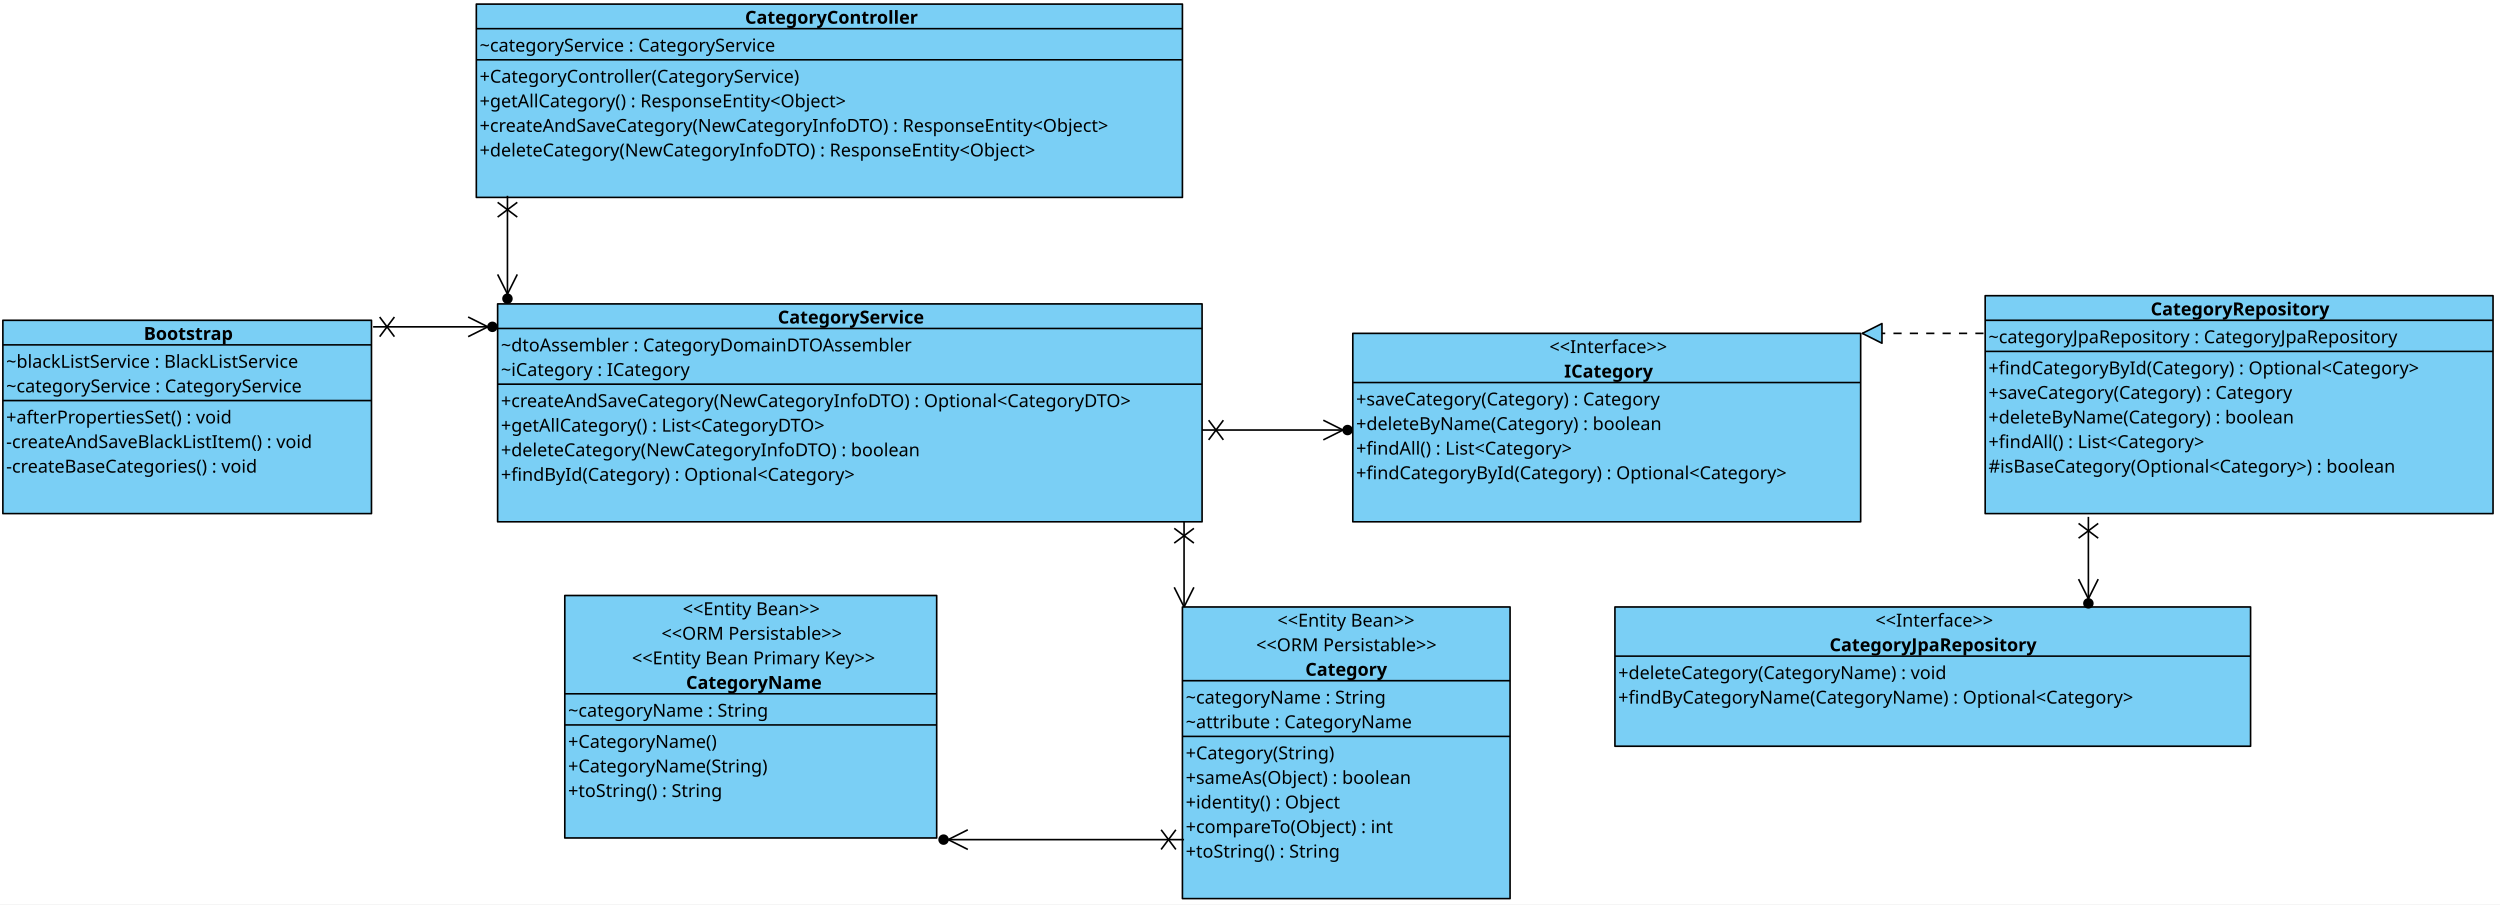
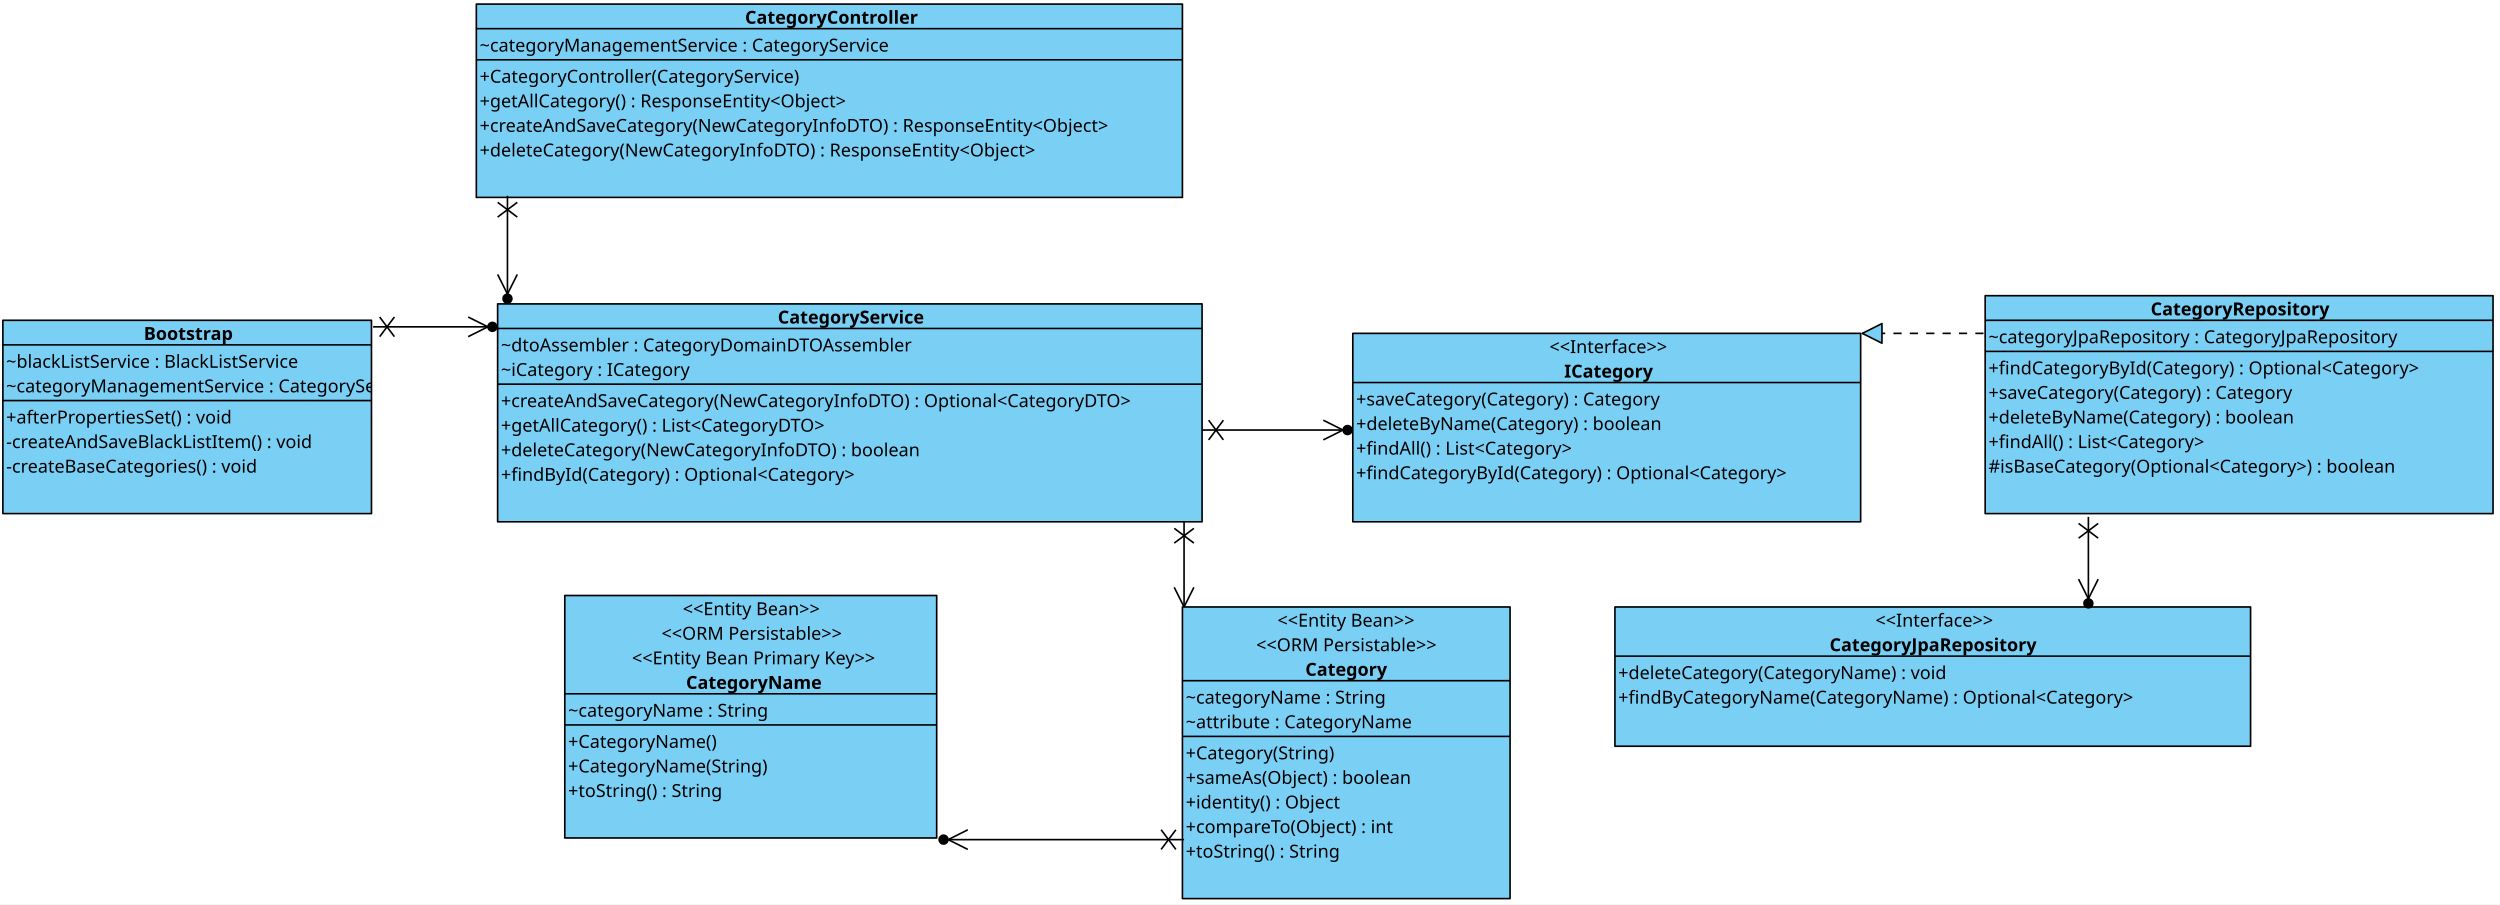
<svg xmlns="http://www.w3.org/2000/svg" fill-opacity="0" color-rendering="auto" color-interpolation="auto" text-rendering="auto" stroke="rgb(0,0,0)" stroke-linecap="square" width="1526" stroke-miterlimit="10" shape-rendering="auto" stroke-opacity="0" fill="rgb(0,0,0)" stroke-dasharray="none" font-weight="normal" stroke-width="1" height="552" font-family="'Dialog'" font-style="normal" stroke-linejoin="miter" font-size="12px" stroke-dashoffset="0" image-rendering="auto">
  <defs id="genericDefs" />
  <g>
    <defs id="defs1">
      <clipPath clipPathUnits="userSpaceOnUse" id="clipPath1">
        <path d="M-7 -7 L399 -7 L399 96 L-7 96 L-7 -7 Z" />
      </clipPath>
      <clipPath clipPathUnits="userSpaceOnUse" id="clipPath2">
        <path d="M0 0 L0 55 L388 55 L388 0 Z" />
      </clipPath>
      <clipPath clipPathUnits="userSpaceOnUse" id="clipPath3">
        <path d="M0 0 L0 30 L389 30 L389 0 Z" />
      </clipPath>
      <clipPath clipPathUnits="userSpaceOnUse" id="clipPath4">
        <path d="M-7 -7 L321 -7 L321 144 L-7 144 L-7 -7 Z" />
      </clipPath>
      <clipPath clipPathUnits="userSpaceOnUse" id="clipPath5">
        <path d="M0 0 L0 118 L310 118 L310 0 Z" />
      </clipPath>
      <clipPath clipPathUnits="userSpaceOnUse" id="clipPath6">
        <path d="M0 0 L0 15 L310 15 L310 0 Z" />
      </clipPath>
      <clipPath clipPathUnits="userSpaceOnUse" id="clipPath7">
        <path d="M-7 -7 L238 -7 L238 159 L-7 159 L-7 -7 Z" />
      </clipPath>
      <clipPath clipPathUnits="userSpaceOnUse" id="clipPath8">
        <path d="M0 0 L0 88 L227 88 L227 0 Z" />
      </clipPath>
      <clipPath clipPathUnits="userSpaceOnUse" id="clipPath9">
        <path d="M0 0 L0 60 L228 60 L228 0 Z" />
      </clipPath>
      <clipPath clipPathUnits="userSpaceOnUse" id="clipPath10">
        <path d="M-7 -7 L321 -7 L321 126 L-7 126 L-7 -7 Z" />
      </clipPath>
      <clipPath clipPathUnits="userSpaceOnUse" id="clipPath11">
        <path d="M0 0 L0 85 L310 85 L310 0 Z" />
      </clipPath>
      <clipPath clipPathUnits="userSpaceOnUse" id="clipPath12">
        <path d="M0 0 L0 30 L310 30 L310 0 Z" />
      </clipPath>
      <clipPath clipPathUnits="userSpaceOnUse" id="clipPath13">
        <path d="M-7 -7 L211 -7 L211 189 L-7 189 L-7 -7 Z" />
      </clipPath>
      <clipPath clipPathUnits="userSpaceOnUse" id="clipPath14">
        <path d="M0 0 L0 133 L200 133 L200 0 Z" />
      </clipPath>
      <clipPath clipPathUnits="userSpaceOnUse" id="clipPath15">
        <path d="M0 0 L0 45 L200 45 L200 0 Z" />
      </clipPath>
      <clipPath clipPathUnits="userSpaceOnUse" id="clipPath16">
        <path d="M-7 -7 L441 -7 L441 144 L-7 144 L-7 -7 Z" />
      </clipPath>
      <clipPath clipPathUnits="userSpaceOnUse" id="clipPath17">
        <path d="M0 0 L0 118 L430 118 L430 0 Z" />
      </clipPath>
      <clipPath clipPathUnits="userSpaceOnUse" id="clipPath18">
        <path d="M0 0 L0 15 L430 15 L430 0 Z" />
      </clipPath>
      <clipPath clipPathUnits="userSpaceOnUse" id="clipPath19">
        <path d="M-7 -7 L442 -7 L442 129 L-7 129 L-7 -7 Z" />
      </clipPath>
      <clipPath clipPathUnits="userSpaceOnUse" id="clipPath20">
        <path d="M0 0 L0 103 L431 103 L431 0 Z" />
      </clipPath>
      <clipPath clipPathUnits="userSpaceOnUse" id="clipPath21">
        <path d="M0 0 L0 15 L431 15 L431 0 Z" />
      </clipPath>
      <clipPath clipPathUnits="userSpaceOnUse" id="clipPath22">
        <path d="M-7 -7 L236 -7 L236 129 L-7 129 L-7 -7 Z" />
      </clipPath>
      <clipPath clipPathUnits="userSpaceOnUse" id="clipPath23">
        <path d="M0 0 L0 103 L225 103 L225 0 Z" />
      </clipPath>
      <clipPath clipPathUnits="userSpaceOnUse" id="clipPath24">
        <path d="M0 0 L0 15 L225 15 L225 0 Z" />
      </clipPath>
      <clipPath clipPathUnits="userSpaceOnUse" id="clipPath25">
        <path d="M0 0 L205 0 L205 129 L0 129 L0 0 Z" />
      </clipPath>
      <clipPath clipPathUnits="userSpaceOnUse" id="clipPath26">
        <path d="M0 0 L0 129 L205 129 L205 0 Z" />
      </clipPath>
      <clipPath clipPathUnits="userSpaceOnUse" id="clipPath27">
        <path d="M0 0 L129 0 L129 196 L0 196 L0 0 Z" />
      </clipPath>
      <clipPath clipPathUnits="userSpaceOnUse" id="clipPath28">
        <path d="M0 0 L0 196 L129 196 L129 0 Z" />
      </clipPath>
      <clipPath clipPathUnits="userSpaceOnUse" id="clipPath29">
        <path d="M0 0 L222 0 L222 129 L0 129 L0 0 Z" />
      </clipPath>
      <clipPath clipPathUnits="userSpaceOnUse" id="clipPath30">
        <path d="M0 0 L0 129 L222 129 L222 0 Z" />
      </clipPath>
      <clipPath clipPathUnits="userSpaceOnUse" id="clipPath31">
        <path d="M0 0 L279 0 L279 129 L0 129 L0 0 Z" />
      </clipPath>
      <clipPath clipPathUnits="userSpaceOnUse" id="clipPath32">
        <path d="M0 0 L0 129 L279 129 L279 0 Z" />
      </clipPath>
      <clipPath clipPathUnits="userSpaceOnUse" id="clipPath33">
        <path d="M0 0 L129 0 L129 185 L0 185 L0 0 Z" />
      </clipPath>
      <clipPath clipPathUnits="userSpaceOnUse" id="clipPath34">
        <path d="M0 0 L0 185 L129 185 L129 0 Z" />
      </clipPath>
      <clipPath clipPathUnits="userSpaceOnUse" id="clipPath35">
        <path d="M0 0 L129 0 L129 182 L0 182 L0 0 Z" />
      </clipPath>
      <clipPath clipPathUnits="userSpaceOnUse" id="clipPath36">
        <path d="M0 0 L0 182 L129 182 L129 0 Z" />
      </clipPath>
    </defs>
    <g fill="white" text-rendering="geometricPrecision" fill-opacity="1" stroke-opacity="1" stroke="white">
      <rect x="0" width="1526" height="552" y="0" stroke="none" />
    </g>
    <g font-size="11px" transform="translate(985.75,370.5)" fill-opacity="1" fill="rgb(122,207,245)" text-rendering="geometricPrecision" image-rendering="optimizeQuality" font-family="sans-serif" stroke="rgb(122,207,245)" font-weight="bold" stroke-opacity="1">
      <rect x="0" width="388" height="85" y="0" clip-path="url(#clipPath1)" stroke="none" />
    </g>
    <g fill-opacity="1" text-rendering="geometricPrecision" stroke="black" stroke-linecap="butt" transform="translate(985.75,370.5)" stroke-miterlimit="0" stroke-opacity="1" fill="black" font-weight="bold" font-family="sans-serif" stroke-linejoin="round" font-size="11px" image-rendering="optimizeQuality">
      <rect fill="none" x="0" width="388" height="85" y="0" clip-path="url(#clipPath1)" />
      <line y2="30" fill="none" x1="0" clip-path="url(#clipPath1)" x2="388" y1="30" />
    </g>
    <g font-size="11px" transform="matrix(1,0,0,1,985.75,400.5)" fill-opacity="1" fill="black" text-rendering="geometricPrecision" image-rendering="optimizeQuality" font-family="sans-serif" stroke="black" stroke-opacity="1">
      <text x="2" xml:space="preserve" y="14" clip-path="url(#clipPath2)" stroke="none">+deleteCategory(CategoryName) : void</text>
    </g>
    <g font-size="11px" transform="matrix(1,0,0,1,985.75,400.5)" fill-opacity="1" fill="black" text-rendering="geometricPrecision" image-rendering="optimizeQuality" font-family="sans-serif" stroke="black" stroke-opacity="1">
      <text x="2" xml:space="preserve" y="29" clip-path="url(#clipPath2)" stroke="none">+findByCategoryName(CategoryName) : Optional&lt;Category&gt;</text>
    </g>
    <g font-size="11px" transform="translate(985.75,370.5)" fill-opacity="1" fill="black" text-rendering="geometricPrecision" image-rendering="optimizeQuality" font-family="sans-serif" stroke="black" stroke-opacity="1">
      <text x="159" xml:space="preserve" y="12" clip-path="url(#clipPath3)" stroke="none">&lt;&lt;Interface&gt;&gt;</text>
      <text x="131" xml:space="preserve" y="27" clip-path="url(#clipPath3)" font-weight="bold" stroke="none">CategoryJpaRepository</text>
    </g>
    <g font-size="11px" transform="translate(1211.75,180.5)" fill-opacity="1" fill="rgb(122,207,245)" text-rendering="geometricPrecision" image-rendering="optimizeQuality" font-family="sans-serif" stroke="rgb(122,207,245)" font-weight="bold" stroke-opacity="1">
      <rect x="0" width="310" height="133" y="0" clip-path="url(#clipPath4)" stroke="none" />
    </g>
    <g fill-opacity="1" text-rendering="geometricPrecision" stroke="black" stroke-linecap="butt" transform="translate(1211.75,180.5)" stroke-miterlimit="0" stroke-opacity="1" fill="black" font-weight="bold" font-family="sans-serif" stroke-linejoin="round" font-size="11px" image-rendering="optimizeQuality">
      <rect fill="none" x="0" width="310" height="133" y="0" clip-path="url(#clipPath4)" />
      <line y2="15" fill="none" x1="0" clip-path="url(#clipPath4)" x2="310" y1="15" />
    </g>
    <g font-size="11px" transform="matrix(1,0,0,1,1211.75,195.5)" fill-opacity="1" fill="black" text-rendering="geometricPrecision" image-rendering="optimizeQuality" font-family="sans-serif" stroke="black" stroke-opacity="1">
      <text x="2" xml:space="preserve" y="14" clip-path="url(#clipPath5)" stroke="none">~categoryJpaRepository : CategoryJpaRepository</text>
    </g>
    <g stroke-linecap="butt" font-size="11px" transform="matrix(1,0,0,1,1211.75,195.5)" fill-opacity="1" fill="black" text-rendering="geometricPrecision" image-rendering="optimizeQuality" font-family="sans-serif" stroke-linejoin="bevel" stroke="black" stroke-opacity="1" stroke-miterlimit="0">
      <line y2="19" fill="none" x1="0" clip-path="url(#clipPath5)" x2="310" y1="19" />
    </g>
    <g font-size="11px" transform="matrix(1,0,0,1,1211.75,195.5)" fill-opacity="1" fill="black" text-rendering="geometricPrecision" image-rendering="optimizeQuality" font-family="sans-serif" stroke="black" stroke-opacity="1">
      <text x="2" xml:space="preserve" y="33" clip-path="url(#clipPath5)" stroke="none">+findCategoryById(Category) : Optional&lt;Category&gt;</text>
    </g>
    <g font-size="11px" transform="matrix(1,0,0,1,1211.75,195.5)" fill-opacity="1" fill="black" text-rendering="geometricPrecision" image-rendering="optimizeQuality" font-family="sans-serif" stroke="black" stroke-opacity="1">
      <text x="2" xml:space="preserve" y="48" clip-path="url(#clipPath5)" stroke="none">+saveCategory(Category) : Category</text>
    </g>
    <g font-size="11px" transform="matrix(1,0,0,1,1211.75,195.5)" fill-opacity="1" fill="black" text-rendering="geometricPrecision" image-rendering="optimizeQuality" font-family="sans-serif" stroke="black" stroke-opacity="1">
      <text x="2" xml:space="preserve" y="63" clip-path="url(#clipPath5)" stroke="none">+deleteByName(Category) : boolean</text>
    </g>
    <g font-size="11px" transform="matrix(1,0,0,1,1211.75,195.5)" fill-opacity="1" fill="black" text-rendering="geometricPrecision" image-rendering="optimizeQuality" font-family="sans-serif" stroke="black" stroke-opacity="1">
      <text x="2" xml:space="preserve" y="78" clip-path="url(#clipPath5)" stroke="none">+findAll() : List&lt;Category&gt;</text>
    </g>
    <g font-size="11px" transform="matrix(1,0,0,1,1211.75,195.5)" fill-opacity="1" fill="black" text-rendering="geometricPrecision" image-rendering="optimizeQuality" font-family="sans-serif" stroke="black" stroke-opacity="1">
      <text x="2" xml:space="preserve" y="93" clip-path="url(#clipPath5)" stroke="none">#isBaseCategory(Optional&lt;Category&gt;) : boolean</text>
    </g>
    <g font-size="11px" transform="translate(1211.75,180.5)" fill-opacity="1" fill="black" text-rendering="geometricPrecision" image-rendering="optimizeQuality" font-family="sans-serif" stroke="black" font-weight="bold" stroke-opacity="1">
      <text x="101" xml:space="preserve" y="12" clip-path="url(#clipPath6)" stroke="none">CategoryRepository</text>
    </g>
    <g font-size="11px" transform="translate(344.75,363.5)" fill-opacity="1" fill="rgb(122,207,245)" text-rendering="geometricPrecision" image-rendering="optimizeQuality" font-family="sans-serif" stroke="rgb(122,207,245)" font-weight="bold" stroke-opacity="1">
      <rect x="0" width="227" height="148" y="0" clip-path="url(#clipPath7)" stroke="none" />
    </g>
    <g fill-opacity="1" text-rendering="geometricPrecision" stroke="black" stroke-linecap="butt" transform="translate(344.75,363.5)" stroke-miterlimit="0" stroke-opacity="1" fill="black" font-weight="bold" font-family="sans-serif" stroke-linejoin="round" font-size="11px" image-rendering="optimizeQuality">
      <rect fill="none" x="0" width="227" height="148" y="0" clip-path="url(#clipPath7)" />
      <line y2="60" fill="none" x1="0" clip-path="url(#clipPath7)" x2="227" y1="60" />
    </g>
    <g font-size="11px" transform="matrix(1,0,0,1,344.75,423.5)" fill-opacity="1" fill="black" text-rendering="geometricPrecision" image-rendering="optimizeQuality" font-family="sans-serif" stroke="black" stroke-opacity="1">
      <text x="2" xml:space="preserve" y="14" clip-path="url(#clipPath8)" stroke="none">~categoryName : String</text>
    </g>
    <g stroke-linecap="butt" font-size="11px" transform="matrix(1,0,0,1,344.75,423.5)" fill-opacity="1" fill="black" text-rendering="geometricPrecision" image-rendering="optimizeQuality" font-family="sans-serif" stroke-linejoin="bevel" stroke="black" stroke-opacity="1" stroke-miterlimit="0">
      <line y2="19" fill="none" x1="0" clip-path="url(#clipPath8)" x2="227" y1="19" />
    </g>
    <g font-size="11px" transform="matrix(1,0,0,1,344.75,423.5)" fill-opacity="1" fill="black" text-rendering="geometricPrecision" image-rendering="optimizeQuality" font-family="sans-serif" stroke="black" stroke-opacity="1">
      <text x="2" xml:space="preserve" y="33" clip-path="url(#clipPath8)" stroke="none">+CategoryName()</text>
    </g>
    <g font-size="11px" transform="matrix(1,0,0,1,344.75,423.5)" fill-opacity="1" fill="black" text-rendering="geometricPrecision" image-rendering="optimizeQuality" font-family="sans-serif" stroke="black" stroke-opacity="1">
      <text x="2" xml:space="preserve" y="48" clip-path="url(#clipPath8)" stroke="none">+CategoryName(String)</text>
    </g>
    <g font-size="11px" transform="matrix(1,0,0,1,344.75,423.5)" fill-opacity="1" fill="black" text-rendering="geometricPrecision" image-rendering="optimizeQuality" font-family="sans-serif" stroke="black" stroke-opacity="1">
      <text x="2" xml:space="preserve" y="63" clip-path="url(#clipPath8)" stroke="none">+toString() : String</text>
    </g>
    <g font-size="11px" transform="translate(344.75,363.5)" fill-opacity="1" fill="black" text-rendering="geometricPrecision" image-rendering="optimizeQuality" font-family="sans-serif" stroke="black" stroke-opacity="1">
      <text x="72" xml:space="preserve" y="12" clip-path="url(#clipPath9)" stroke="none">&lt;&lt;Entity Bean&gt;&gt;</text>
      <text x="59" xml:space="preserve" y="27" clip-path="url(#clipPath9)" stroke="none">&lt;&lt;ORM Persistable&gt;&gt;</text>
      <text x="41" xml:space="preserve" y="42" clip-path="url(#clipPath9)" stroke="none">&lt;&lt;Entity Bean Primary Key&gt;&gt;</text>
      <text x="74" xml:space="preserve" y="57" clip-path="url(#clipPath9)" font-weight="bold" stroke="none">CategoryName</text>
    </g>
    <g font-size="11px" transform="translate(825.75,203.5)" fill-opacity="1" fill="rgb(122,207,245)" text-rendering="geometricPrecision" image-rendering="optimizeQuality" font-family="sans-serif" stroke="rgb(122,207,245)" font-weight="bold" stroke-opacity="1">
      <rect x="0" width="310" height="115" y="0" clip-path="url(#clipPath10)" stroke="none" />
    </g>
    <g fill-opacity="1" text-rendering="geometricPrecision" stroke="black" stroke-linecap="butt" transform="translate(825.75,203.5)" stroke-miterlimit="0" stroke-opacity="1" fill="black" font-weight="bold" font-family="sans-serif" stroke-linejoin="round" font-size="11px" image-rendering="optimizeQuality">
      <rect fill="none" x="0" width="310" height="115" y="0" clip-path="url(#clipPath10)" />
      <line y2="30" fill="none" x1="0" clip-path="url(#clipPath10)" x2="310" y1="30" />
    </g>
    <g font-size="11px" transform="matrix(1,0,0,1,825.75,233.5)" fill-opacity="1" fill="black" text-rendering="geometricPrecision" image-rendering="optimizeQuality" font-family="sans-serif" stroke="black" stroke-opacity="1">
      <text x="2" xml:space="preserve" y="14" clip-path="url(#clipPath11)" stroke="none">+saveCategory(Category) : Category</text>
    </g>
    <g font-size="11px" transform="matrix(1,0,0,1,825.75,233.5)" fill-opacity="1" fill="black" text-rendering="geometricPrecision" image-rendering="optimizeQuality" font-family="sans-serif" stroke="black" stroke-opacity="1">
      <text x="2" xml:space="preserve" y="29" clip-path="url(#clipPath11)" stroke="none">+deleteByName(Category) : boolean</text>
    </g>
    <g font-size="11px" transform="matrix(1,0,0,1,825.75,233.5)" fill-opacity="1" fill="black" text-rendering="geometricPrecision" image-rendering="optimizeQuality" font-family="sans-serif" stroke="black" stroke-opacity="1">
      <text x="2" xml:space="preserve" y="44" clip-path="url(#clipPath11)" stroke="none">+findAll() : List&lt;Category&gt;</text>
    </g>
    <g font-size="11px" transform="matrix(1,0,0,1,825.75,233.5)" fill-opacity="1" fill="black" text-rendering="geometricPrecision" image-rendering="optimizeQuality" font-family="sans-serif" stroke="black" stroke-opacity="1">
      <text x="2" xml:space="preserve" y="59" clip-path="url(#clipPath11)" stroke="none">+findCategoryById(Category) : Optional&lt;Category&gt;</text>
    </g>
    <g font-size="11px" transform="translate(825.75,203.5)" fill-opacity="1" fill="black" text-rendering="geometricPrecision" image-rendering="optimizeQuality" font-family="sans-serif" stroke="black" stroke-opacity="1">
      <text x="120" xml:space="preserve" y="12" clip-path="url(#clipPath12)" stroke="none">&lt;&lt;Interface&gt;&gt;</text>
      <text x="129" xml:space="preserve" y="27" clip-path="url(#clipPath12)" font-weight="bold" stroke="none">ICategory</text>
    </g>
    <g font-size="11px" transform="translate(721.75,370.5)" fill-opacity="1" fill="rgb(122,207,245)" text-rendering="geometricPrecision" image-rendering="optimizeQuality" font-family="sans-serif" stroke="rgb(122,207,245)" font-weight="bold" stroke-opacity="1">
      <rect x="0" width="200" height="178" y="0" clip-path="url(#clipPath13)" stroke="none" />
    </g>
    <g fill-opacity="1" text-rendering="geometricPrecision" stroke="black" stroke-linecap="butt" transform="translate(721.75,370.5)" stroke-miterlimit="0" stroke-opacity="1" fill="black" font-weight="bold" font-family="sans-serif" stroke-linejoin="round" font-size="11px" image-rendering="optimizeQuality">
      <rect fill="none" x="0" width="200" height="178" y="0" clip-path="url(#clipPath13)" />
      <line y2="45" fill="none" x1="0" clip-path="url(#clipPath13)" x2="200" y1="45" />
    </g>
    <g font-size="11px" transform="matrix(1,0,0,1,721.75,415.5)" fill-opacity="1" fill="black" text-rendering="geometricPrecision" image-rendering="optimizeQuality" font-family="sans-serif" stroke="black" stroke-opacity="1">
      <text x="2" xml:space="preserve" y="14" clip-path="url(#clipPath14)" stroke="none">~categoryName : String</text>
    </g>
    <g font-size="11px" transform="matrix(1,0,0,1,721.75,415.5)" fill-opacity="1" fill="black" text-rendering="geometricPrecision" image-rendering="optimizeQuality" font-family="sans-serif" stroke="black" stroke-opacity="1">
      <text x="2" xml:space="preserve" y="29" clip-path="url(#clipPath14)" stroke="none">~attribute : CategoryName</text>
      <line stroke-linecap="butt" clip-path="url(#clipPath14)" fill="none" x1="0" x2="200" y1="34" y2="34" stroke-linejoin="bevel" stroke-miterlimit="0" />
    </g>
    <g font-size="11px" transform="matrix(1,0,0,1,721.75,415.5)" fill-opacity="1" fill="black" text-rendering="geometricPrecision" image-rendering="optimizeQuality" font-family="sans-serif" stroke="black" stroke-opacity="1">
      <text x="2" xml:space="preserve" y="48" clip-path="url(#clipPath14)" stroke="none">+Category(String)</text>
    </g>
    <g font-size="11px" transform="matrix(1,0,0,1,721.75,415.5)" fill-opacity="1" fill="black" text-rendering="geometricPrecision" image-rendering="optimizeQuality" font-family="sans-serif" stroke="black" stroke-opacity="1">
      <text x="2" xml:space="preserve" y="63" clip-path="url(#clipPath14)" stroke="none">+sameAs(Object) : boolean</text>
    </g>
    <g font-size="11px" transform="matrix(1,0,0,1,721.75,415.5)" fill-opacity="1" fill="black" text-rendering="geometricPrecision" image-rendering="optimizeQuality" font-family="sans-serif" stroke="black" stroke-opacity="1">
      <text x="2" xml:space="preserve" y="78" clip-path="url(#clipPath14)" stroke="none">+identity() : Object</text>
    </g>
    <g font-size="11px" transform="matrix(1,0,0,1,721.75,415.5)" fill-opacity="1" fill="black" text-rendering="geometricPrecision" image-rendering="optimizeQuality" font-family="sans-serif" stroke="black" stroke-opacity="1">
      <text x="2" xml:space="preserve" y="93" clip-path="url(#clipPath14)" stroke="none">+compareTo(Object) : int</text>
    </g>
    <g font-size="11px" transform="matrix(1,0,0,1,721.75,415.5)" fill-opacity="1" fill="black" text-rendering="geometricPrecision" image-rendering="optimizeQuality" font-family="sans-serif" stroke="black" stroke-opacity="1">
      <text x="2" xml:space="preserve" y="108" clip-path="url(#clipPath14)" stroke="none">+toString() : String</text>
    </g>
    <g font-size="11px" transform="translate(721.75,370.5)" fill-opacity="1" fill="black" text-rendering="geometricPrecision" image-rendering="optimizeQuality" font-family="sans-serif" stroke="black" stroke-opacity="1">
      <text x="58" xml:space="preserve" y="12" clip-path="url(#clipPath15)" stroke="none">&lt;&lt;Entity Bean&gt;&gt;</text>
      <text x="45" xml:space="preserve" y="27" clip-path="url(#clipPath15)" stroke="none">&lt;&lt;ORM Persistable&gt;&gt;</text>
      <text x="75" xml:space="preserve" y="42" clip-path="url(#clipPath15)" font-weight="bold" stroke="none">Category</text>
    </g>
    <g font-size="11px" transform="translate(303.75,185.5)" fill-opacity="1" fill="rgb(122,207,245)" text-rendering="geometricPrecision" image-rendering="optimizeQuality" font-family="sans-serif" stroke="rgb(122,207,245)" font-weight="bold" stroke-opacity="1">
      <rect x="0" width="430" height="133" y="0" clip-path="url(#clipPath16)" stroke="none" />
    </g>
    <g fill-opacity="1" text-rendering="geometricPrecision" stroke="black" stroke-linecap="butt" transform="translate(303.75,185.5)" stroke-miterlimit="0" stroke-opacity="1" fill="black" font-weight="bold" font-family="sans-serif" stroke-linejoin="round" font-size="11px" image-rendering="optimizeQuality">
      <rect fill="none" x="0" width="430" height="133" y="0" clip-path="url(#clipPath16)" />
      <line y2="15" fill="none" x1="0" clip-path="url(#clipPath16)" x2="430" y1="15" />
    </g>
    <g font-size="11px" transform="matrix(1,0,0,1,303.75,200.5)" fill-opacity="1" fill="black" text-rendering="geometricPrecision" image-rendering="optimizeQuality" font-family="sans-serif" stroke="black" stroke-opacity="1">
      <text x="2" xml:space="preserve" y="14" clip-path="url(#clipPath17)" stroke="none">~dtoAssembler : CategoryDomainDTOAssembler</text>
    </g>
    <g font-size="11px" transform="matrix(1,0,0,1,303.75,200.5)" fill-opacity="1" fill="black" text-rendering="geometricPrecision" image-rendering="optimizeQuality" font-family="sans-serif" stroke="black" stroke-opacity="1">
      <text x="2" xml:space="preserve" y="29" clip-path="url(#clipPath17)" stroke="none">~iCategory : ICategory</text>
      <line stroke-linecap="butt" clip-path="url(#clipPath17)" fill="none" x1="0" x2="430" y1="34" y2="34" stroke-linejoin="bevel" stroke-miterlimit="0" />
    </g>
    <g font-size="11px" transform="matrix(1,0,0,1,303.75,200.5)" fill-opacity="1" fill="black" text-rendering="geometricPrecision" image-rendering="optimizeQuality" font-family="sans-serif" stroke="black" stroke-opacity="1">
      <text x="2" xml:space="preserve" y="48" clip-path="url(#clipPath17)" stroke="none">+createAndSaveCategory(NewCategoryInfoDTO) : Optional&lt;CategoryDTO&gt;</text>
    </g>
    <g font-size="11px" transform="matrix(1,0,0,1,303.75,200.5)" fill-opacity="1" fill="black" text-rendering="geometricPrecision" image-rendering="optimizeQuality" font-family="sans-serif" stroke="black" stroke-opacity="1">
      <text x="2" xml:space="preserve" y="63" clip-path="url(#clipPath17)" stroke="none">+getAllCategory() : List&lt;CategoryDTO&gt;</text>
    </g>
    <g font-size="11px" transform="matrix(1,0,0,1,303.75,200.5)" fill-opacity="1" fill="black" text-rendering="geometricPrecision" image-rendering="optimizeQuality" font-family="sans-serif" stroke="black" stroke-opacity="1">
      <text x="2" xml:space="preserve" y="78" clip-path="url(#clipPath17)" stroke="none">+deleteCategory(NewCategoryInfoDTO) : boolean</text>
    </g>
    <g font-size="11px" transform="matrix(1,0,0,1,303.75,200.5)" fill-opacity="1" fill="black" text-rendering="geometricPrecision" image-rendering="optimizeQuality" font-family="sans-serif" stroke="black" stroke-opacity="1">
      <text x="2" xml:space="preserve" y="93" clip-path="url(#clipPath17)" stroke="none">+findById(Category) : Optional&lt;Category&gt;</text>
    </g>
    <g font-size="11px" transform="translate(303.75,185.5)" fill-opacity="1" fill="black" text-rendering="geometricPrecision" image-rendering="optimizeQuality" font-family="sans-serif" stroke="black" font-weight="bold" stroke-opacity="1">
      <text x="171" xml:space="preserve" y="12" clip-path="url(#clipPath18)" stroke="none">CategoryService</text>
    </g>
    <g font-size="11px" transform="translate(290.75,2.5)" fill-opacity="1" fill="rgb(122,207,245)" text-rendering="geometricPrecision" image-rendering="optimizeQuality" font-family="sans-serif" stroke="rgb(122,207,245)" font-weight="bold" stroke-opacity="1">
      <rect x="0" width="431" height="118" y="0" clip-path="url(#clipPath19)" stroke="none" />
    </g>
    <g fill-opacity="1" text-rendering="geometricPrecision" stroke="black" stroke-linecap="butt" transform="translate(290.75,2.5)" stroke-miterlimit="0" stroke-opacity="1" fill="black" font-weight="bold" font-family="sans-serif" stroke-linejoin="round" font-size="11px" image-rendering="optimizeQuality">
      <rect fill="none" x="0" width="431" height="118" y="0" clip-path="url(#clipPath19)" />
      <line y2="15" fill="none" x1="0" clip-path="url(#clipPath19)" x2="431" y1="15" />
    </g>
    <g font-size="11px" transform="matrix(1,0,0,1,290.75,17.5)" fill-opacity="1" fill="black" text-rendering="geometricPrecision" image-rendering="optimizeQuality" font-family="sans-serif" stroke="black" stroke-opacity="1">
-       <text x="2" xml:space="preserve" y="14" clip-path="url(#clipPath20)" stroke="none">~categoryService : CategoryService</text>
+       <text x="2" xml:space="preserve" y="14" clip-path="url(#clipPath20)" stroke="none">~categoryManagementService : CategoryService</text>
    </g>
    <g stroke-linecap="butt" font-size="11px" transform="matrix(1,0,0,1,290.75,17.5)" fill-opacity="1" fill="black" text-rendering="geometricPrecision" image-rendering="optimizeQuality" font-family="sans-serif" stroke-linejoin="bevel" stroke="black" stroke-opacity="1" stroke-miterlimit="0">
      <line y2="19" fill="none" x1="0" clip-path="url(#clipPath20)" x2="431" y1="19" />
    </g>
    <g font-size="11px" transform="matrix(1,0,0,1,290.75,17.5)" fill-opacity="1" fill="black" text-rendering="geometricPrecision" image-rendering="optimizeQuality" font-family="sans-serif" stroke="black" stroke-opacity="1">
      <text x="2" xml:space="preserve" y="33" clip-path="url(#clipPath20)" stroke="none">+CategoryController(CategoryService)</text>
    </g>
    <g font-size="11px" transform="matrix(1,0,0,1,290.75,17.5)" fill-opacity="1" fill="black" text-rendering="geometricPrecision" image-rendering="optimizeQuality" font-family="sans-serif" stroke="black" stroke-opacity="1">
      <text x="2" xml:space="preserve" y="48" clip-path="url(#clipPath20)" stroke="none">+getAllCategory() : ResponseEntity&lt;Object&gt;</text>
    </g>
    <g font-size="11px" transform="matrix(1,0,0,1,290.75,17.5)" fill-opacity="1" fill="black" text-rendering="geometricPrecision" image-rendering="optimizeQuality" font-family="sans-serif" stroke="black" stroke-opacity="1">
      <text x="2" xml:space="preserve" y="63" clip-path="url(#clipPath20)" stroke="none">+createAndSaveCategory(NewCategoryInfoDTO) : ResponseEntity&lt;Object&gt;</text>
    </g>
    <g font-size="11px" transform="matrix(1,0,0,1,290.75,17.5)" fill-opacity="1" fill="black" text-rendering="geometricPrecision" image-rendering="optimizeQuality" font-family="sans-serif" stroke="black" stroke-opacity="1">
      <text x="2" xml:space="preserve" y="78" clip-path="url(#clipPath20)" stroke="none">+deleteCategory(NewCategoryInfoDTO) : ResponseEntity&lt;Object&gt;</text>
    </g>
    <g font-size="11px" transform="translate(290.75,2.5)" fill-opacity="1" fill="black" text-rendering="geometricPrecision" image-rendering="optimizeQuality" font-family="sans-serif" stroke="black" font-weight="bold" stroke-opacity="1">
      <text x="164" xml:space="preserve" y="12" clip-path="url(#clipPath21)" stroke="none">CategoryController</text>
    </g>
    <g font-size="11px" transform="translate(1.75,195.5)" fill-opacity="1" fill="rgb(122,207,245)" text-rendering="geometricPrecision" image-rendering="optimizeQuality" font-family="sans-serif" stroke="rgb(122,207,245)" font-weight="bold" stroke-opacity="1">
      <rect x="0" width="225" height="118" y="0" clip-path="url(#clipPath22)" stroke="none" />
    </g>
    <g fill-opacity="1" text-rendering="geometricPrecision" stroke="black" stroke-linecap="butt" transform="translate(1.75,195.5)" stroke-miterlimit="0" stroke-opacity="1" fill="black" font-weight="bold" font-family="sans-serif" stroke-linejoin="round" font-size="11px" image-rendering="optimizeQuality">
      <rect fill="none" x="0" width="225" height="118" y="0" clip-path="url(#clipPath22)" />
      <line y2="15" fill="none" x1="0" clip-path="url(#clipPath22)" x2="225" y1="15" />
    </g>
    <g font-size="11px" transform="matrix(1,0,0,1,1.75,210.5)" fill-opacity="1" fill="black" text-rendering="geometricPrecision" image-rendering="optimizeQuality" font-family="sans-serif" stroke="black" stroke-opacity="1">
      <text x="2" xml:space="preserve" y="14" clip-path="url(#clipPath23)" stroke="none">~blackListService : BlackListService</text>
    </g>
    <g font-size="11px" transform="matrix(1,0,0,1,1.75,210.5)" fill-opacity="1" fill="black" text-rendering="geometricPrecision" image-rendering="optimizeQuality" font-family="sans-serif" stroke="black" stroke-opacity="1">
-       <text x="2" xml:space="preserve" y="29" clip-path="url(#clipPath23)" stroke="none">~categoryService : CategoryService</text>
+       <text x="2" xml:space="preserve" y="29" clip-path="url(#clipPath23)" stroke="none">~categoryManagementService : CategoryService</text>
      <line stroke-linecap="butt" clip-path="url(#clipPath23)" fill="none" x1="0" x2="225" y1="34" y2="34" stroke-linejoin="bevel" stroke-miterlimit="0" />
    </g>
    <g font-size="11px" transform="matrix(1,0,0,1,1.75,210.5)" fill-opacity="1" fill="black" text-rendering="geometricPrecision" image-rendering="optimizeQuality" font-family="sans-serif" stroke="black" stroke-opacity="1">
      <text x="2" xml:space="preserve" y="48" clip-path="url(#clipPath23)" stroke="none">+afterPropertiesSet() : void</text>
    </g>
    <g font-size="11px" transform="matrix(1,0,0,1,1.75,210.5)" fill-opacity="1" fill="black" text-rendering="geometricPrecision" image-rendering="optimizeQuality" font-family="sans-serif" stroke="black" stroke-opacity="1">
      <text x="2" xml:space="preserve" y="63" clip-path="url(#clipPath23)" stroke="none">-createAndSaveBlackListItem() : void</text>
    </g>
    <g font-size="11px" transform="matrix(1,0,0,1,1.75,210.5)" fill-opacity="1" fill="black" text-rendering="geometricPrecision" image-rendering="optimizeQuality" font-family="sans-serif" stroke="black" stroke-opacity="1">
      <text x="2" xml:space="preserve" y="78" clip-path="url(#clipPath23)" stroke="none">-createBaseCategories() : void</text>
    </g>
    <g font-size="11px" transform="translate(1.75,195.5)" fill-opacity="1" fill="black" text-rendering="geometricPrecision" image-rendering="optimizeQuality" font-family="sans-serif" stroke="black" font-weight="bold" stroke-opacity="1">
      <text x="86" xml:space="preserve" y="12" clip-path="url(#clipPath24)" stroke="none">Bootstrap</text>
    </g>
    <g stroke-linecap="butt" font-size="11px" transform="translate(164.75,136.5)" fill-opacity="1" fill="black" text-rendering="geometricPrecision" image-rendering="optimizeQuality" font-family="sans-serif" stroke-linejoin="round" stroke="black" stroke-opacity="1">
      <line y2="63" fill="none" x1="63" clip-path="url(#clipPath26)" x2="133" y1="63" />
      <line y2="57" fill="none" x1="67" clip-path="url(#clipPath26)" x2="76" y1="69" />
      <line y2="69" fill="none" x1="67" clip-path="url(#clipPath26)" x2="76" y1="57" />
      <line y2="57" fill="none" x1="133" clip-path="url(#clipPath26)" x2="121" y1="63" />
      <line y2="69" fill="none" x1="133" clip-path="url(#clipPath26)" x2="121" y1="63" />
      <circle r="3.2" clip-path="url(#clipPath26)" cx="135.8" cy="63" stroke="none" />
    </g>
    <g stroke-linecap="butt" font-size="11px" transform="translate(246.75,56.5)" fill-opacity="1" fill="black" text-rendering="geometricPrecision" image-rendering="optimizeQuality" font-family="sans-serif" stroke-linejoin="round" stroke="black" stroke-opacity="1">
      <line y2="123" fill="none" x1="63" clip-path="url(#clipPath28)" x2="63" y1="63" />
      <line y2="76" fill="none" x1="57" clip-path="url(#clipPath28)" x2="69" y1="67" />
      <line y2="76" fill="none" x1="69" clip-path="url(#clipPath28)" x2="57" y1="67" />
      <line y2="111" fill="none" x1="63" clip-path="url(#clipPath28)" x2="69" y1="123" />
      <line y2="111" fill="none" x1="63" clip-path="url(#clipPath28)" x2="57" y1="123" />
      <circle r="3.2" clip-path="url(#clipPath28)" cx="63" cy="125.8" stroke="none" />
    </g>
    <g stroke-linecap="butt" font-size="11px" transform="translate(670.75,199.5)" fill-opacity="1" fill="black" text-rendering="geometricPrecision" image-rendering="optimizeQuality" font-family="sans-serif" stroke-linejoin="round" stroke="black" stroke-opacity="1">
      <line y2="63" fill="none" x1="63" clip-path="url(#clipPath30)" x2="149" y1="63" />
      <line y2="57" fill="none" x1="67" clip-path="url(#clipPath30)" x2="76" y1="69" />
      <line y2="69" fill="none" x1="67" clip-path="url(#clipPath30)" x2="76" y1="57" />
      <line y2="57" fill="none" x1="149" clip-path="url(#clipPath30)" x2="137" y1="63" />
      <line y2="69" fill="none" x1="149" clip-path="url(#clipPath30)" x2="137" y1="63" />
      <circle r="3.2" clip-path="url(#clipPath30)" cx="151.8" cy="63" stroke="none" />
    </g>
    <g fill-opacity="1" text-rendering="geometricPrecision" stroke="black" stroke-linecap="butt" transform="translate(1073.75,140.5)" stroke-opacity="1" fill="black" stroke-dasharray="5" font-family="sans-serif" stroke-linejoin="round" font-size="11px" stroke-dashoffset="1" image-rendering="optimizeQuality">
      <line y2="63" fill="none" x1="63" clip-path="url(#clipPath26)" x2="139" y1="63" />
    </g>
    <g stroke-linecap="butt" font-size="11px" transform="translate(1073.75,140.5)" fill-opacity="1" fill="rgb(122,207,245)" text-rendering="geometricPrecision" image-rendering="optimizeQuality" font-family="sans-serif" stroke-linejoin="round" stroke="rgb(122,207,245)" stroke-opacity="1">
      <polygon points=" 63 63 75 69 75 57" stroke="none" clip-path="url(#clipPath26)" />
      <polygon fill="none" clip-path="url(#clipPath26)" points=" 63 63 75 69 75 57" stroke="black" />
    </g>
    <g stroke-linecap="butt" font-size="11px" transform="translate(509.75,449.5)" fill-opacity="1" fill="black" text-rendering="geometricPrecision" image-rendering="optimizeQuality" font-family="sans-serif" stroke-linejoin="round" stroke="black" stroke-opacity="1">
      <line y2="63" fill="none" x1="213" clip-path="url(#clipPath32)" x2="69" y1="63" />
      <line y2="69" fill="none" x1="208" clip-path="url(#clipPath32)" x2="199" y1="57" />
      <line y2="57" fill="none" x1="208" clip-path="url(#clipPath32)" x2="199" y1="69" />
      <line y2="69" fill="none" x1="69" clip-path="url(#clipPath32)" x2="81" y1="63" />
      <line y2="57" fill="none" x1="69" clip-path="url(#clipPath32)" x2="81" y1="63" />
      <circle r="3.2" clip-path="url(#clipPath32)" cx="66.2" cy="63" stroke="none" />
    </g>
    <g stroke-linecap="butt" font-size="11px" transform="translate(1211.75,252.5)" fill-opacity="1" fill="black" text-rendering="geometricPrecision" image-rendering="optimizeQuality" font-family="sans-serif" stroke-linejoin="round" stroke="black" stroke-opacity="1">
      <line y2="113" fill="none" x1="63" clip-path="url(#clipPath34)" x2="63" y1="63" />
      <line y2="76" fill="none" x1="57" clip-path="url(#clipPath34)" x2="69" y1="67" />
      <line y2="76" fill="none" x1="69" clip-path="url(#clipPath34)" x2="57" y1="67" />
      <line y2="101" fill="none" x1="63" clip-path="url(#clipPath34)" x2="69" y1="113" />
      <line y2="101" fill="none" x1="63" clip-path="url(#clipPath34)" x2="57" y1="113" />
      <circle r="3.2" clip-path="url(#clipPath34)" cx="63" cy="115.8" stroke="none" />
    </g>
    <g stroke-linecap="butt" font-size="11px" transform="translate(659.75,255.5)" fill-opacity="1" fill="black" text-rendering="geometricPrecision" image-rendering="optimizeQuality" font-family="sans-serif" stroke-linejoin="round" stroke="black" stroke-opacity="1">
      <line y2="115" fill="none" x1="63" clip-path="url(#clipPath36)" x2="63" y1="63" />
      <line y2="76" fill="none" x1="57" clip-path="url(#clipPath36)" x2="69" y1="67" />
      <line y2="76" fill="none" x1="69" clip-path="url(#clipPath36)" x2="57" y1="67" />
      <line y2="103" fill="none" x1="63" clip-path="url(#clipPath36)" x2="69" y1="115" />
      <line y2="103" fill="none" x1="63" clip-path="url(#clipPath36)" x2="57" y1="115" />
    </g>
    <g font-size="10px" transform="rotate(-45) translate(-391.9551,0)" fill-opacity="1" fill="rgb(120,120,120)" text-rendering="geometricPrecision" image-rendering="optimizeQuality" stroke="rgb(120,120,120)" stroke-opacity="1" />
  </g>
</svg>
